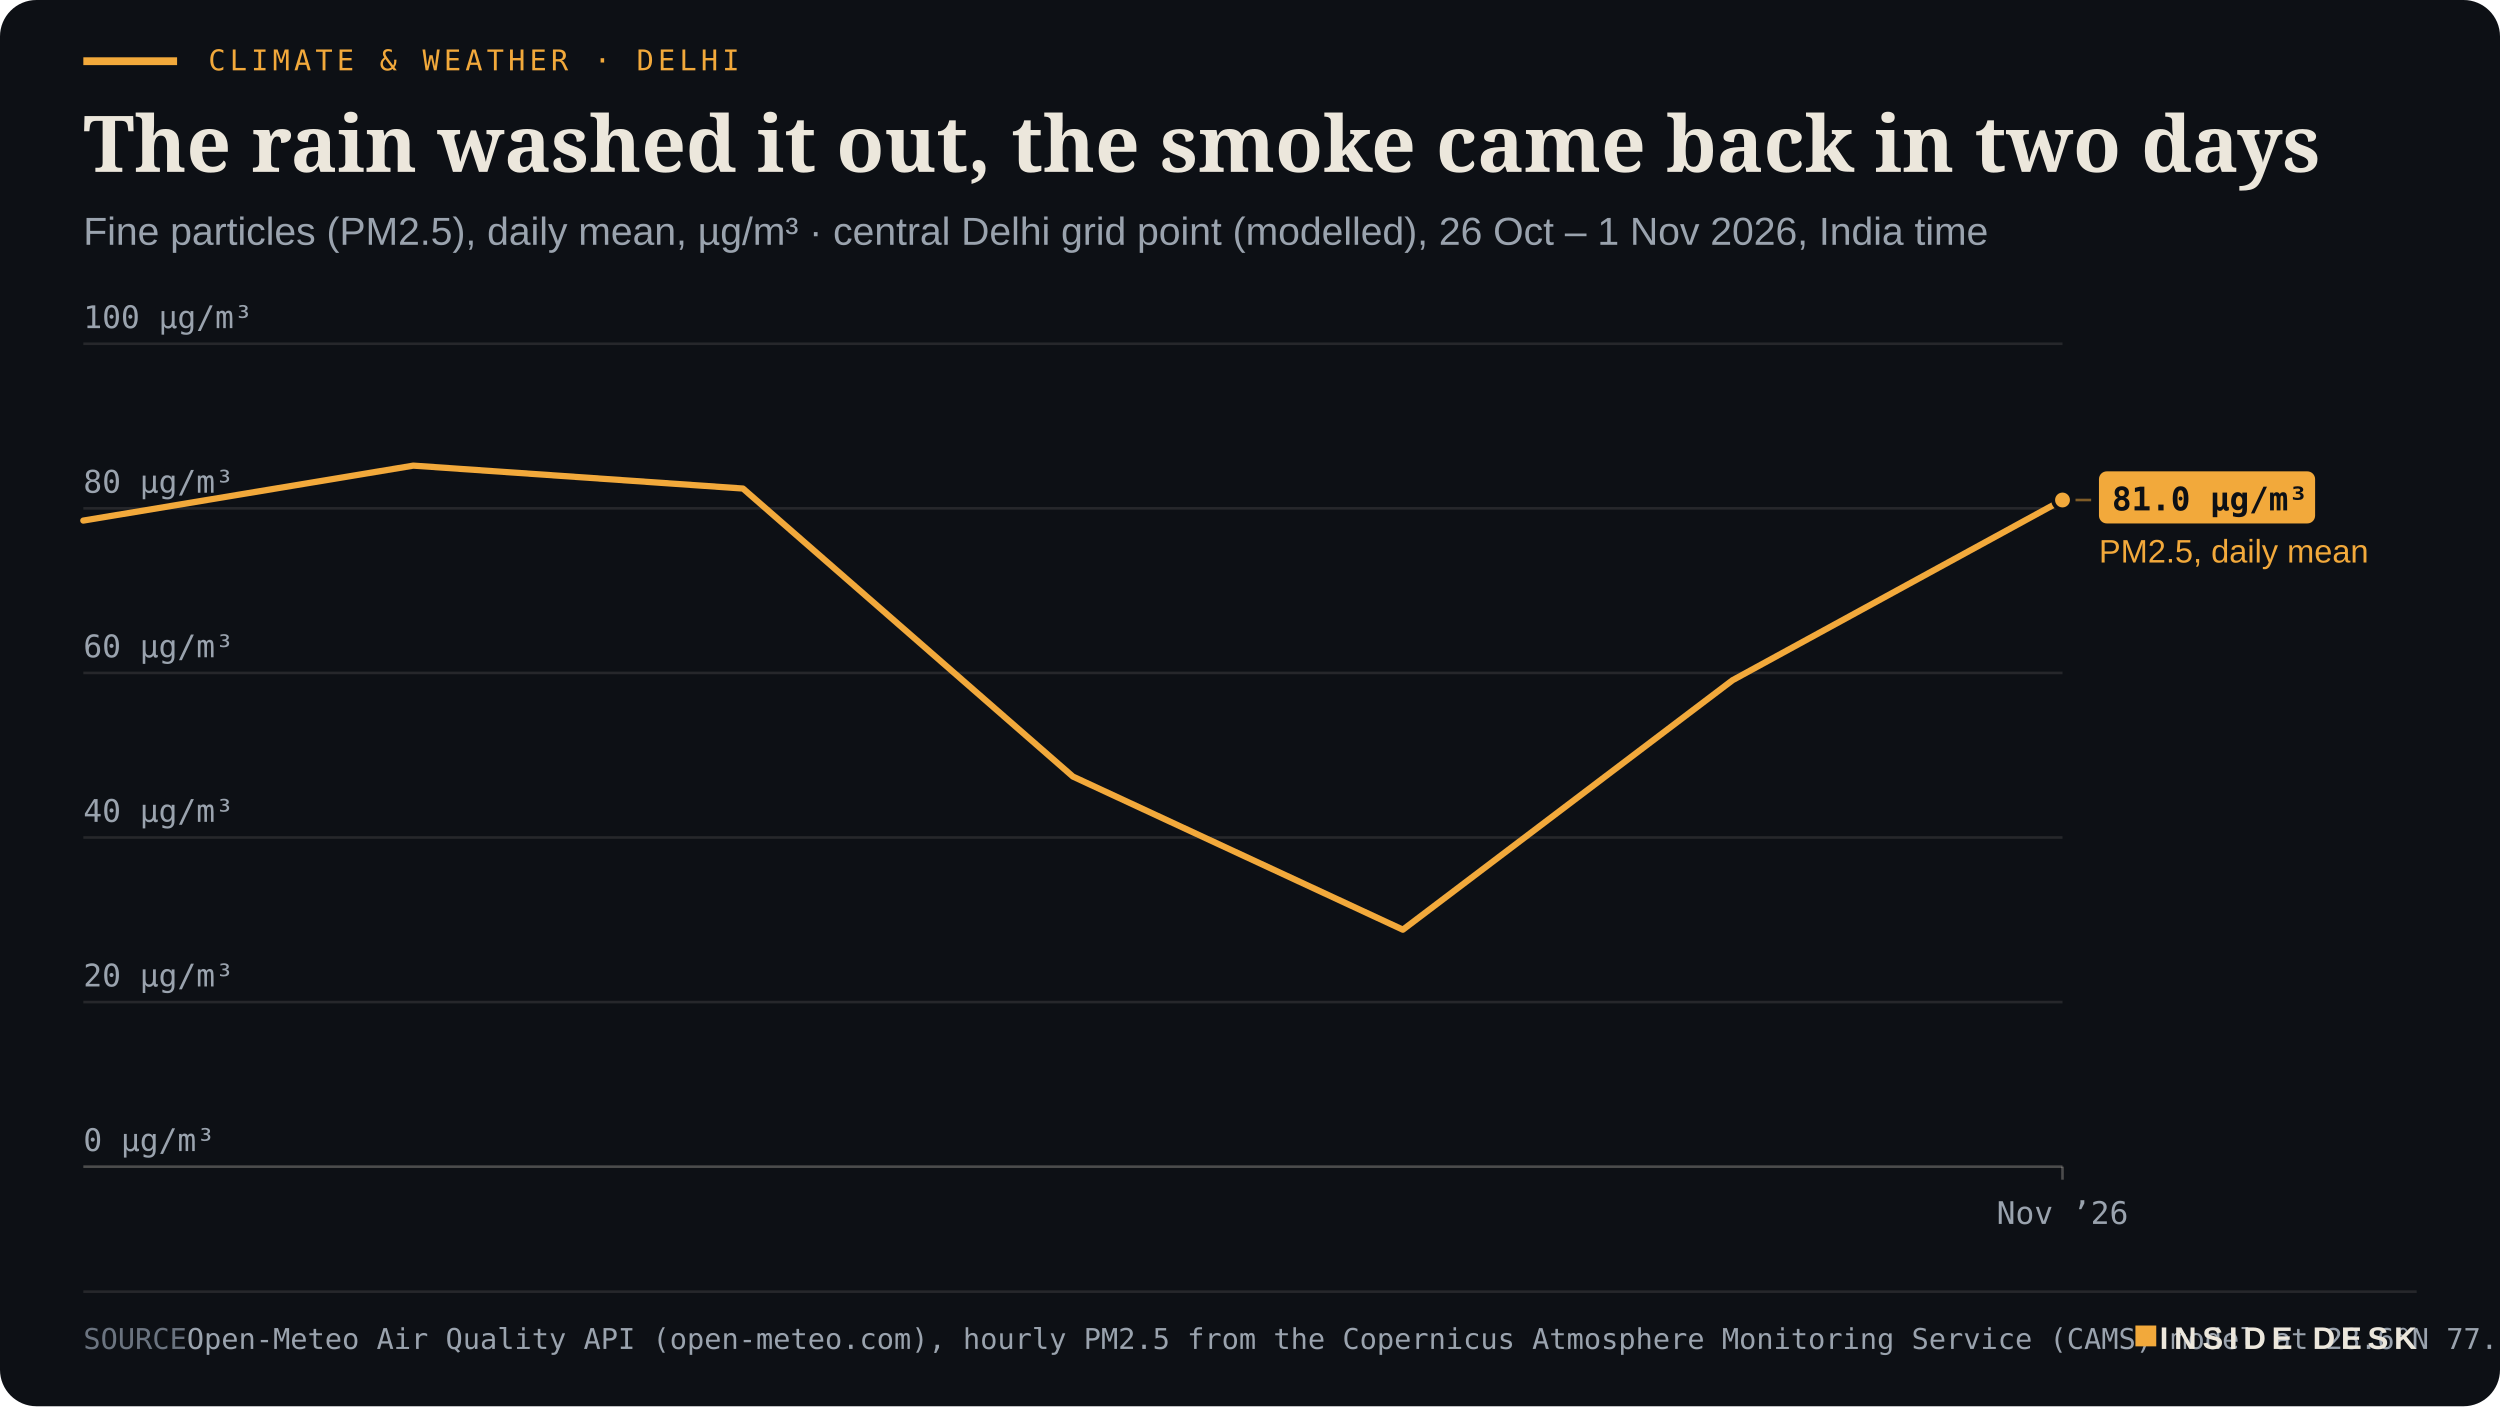
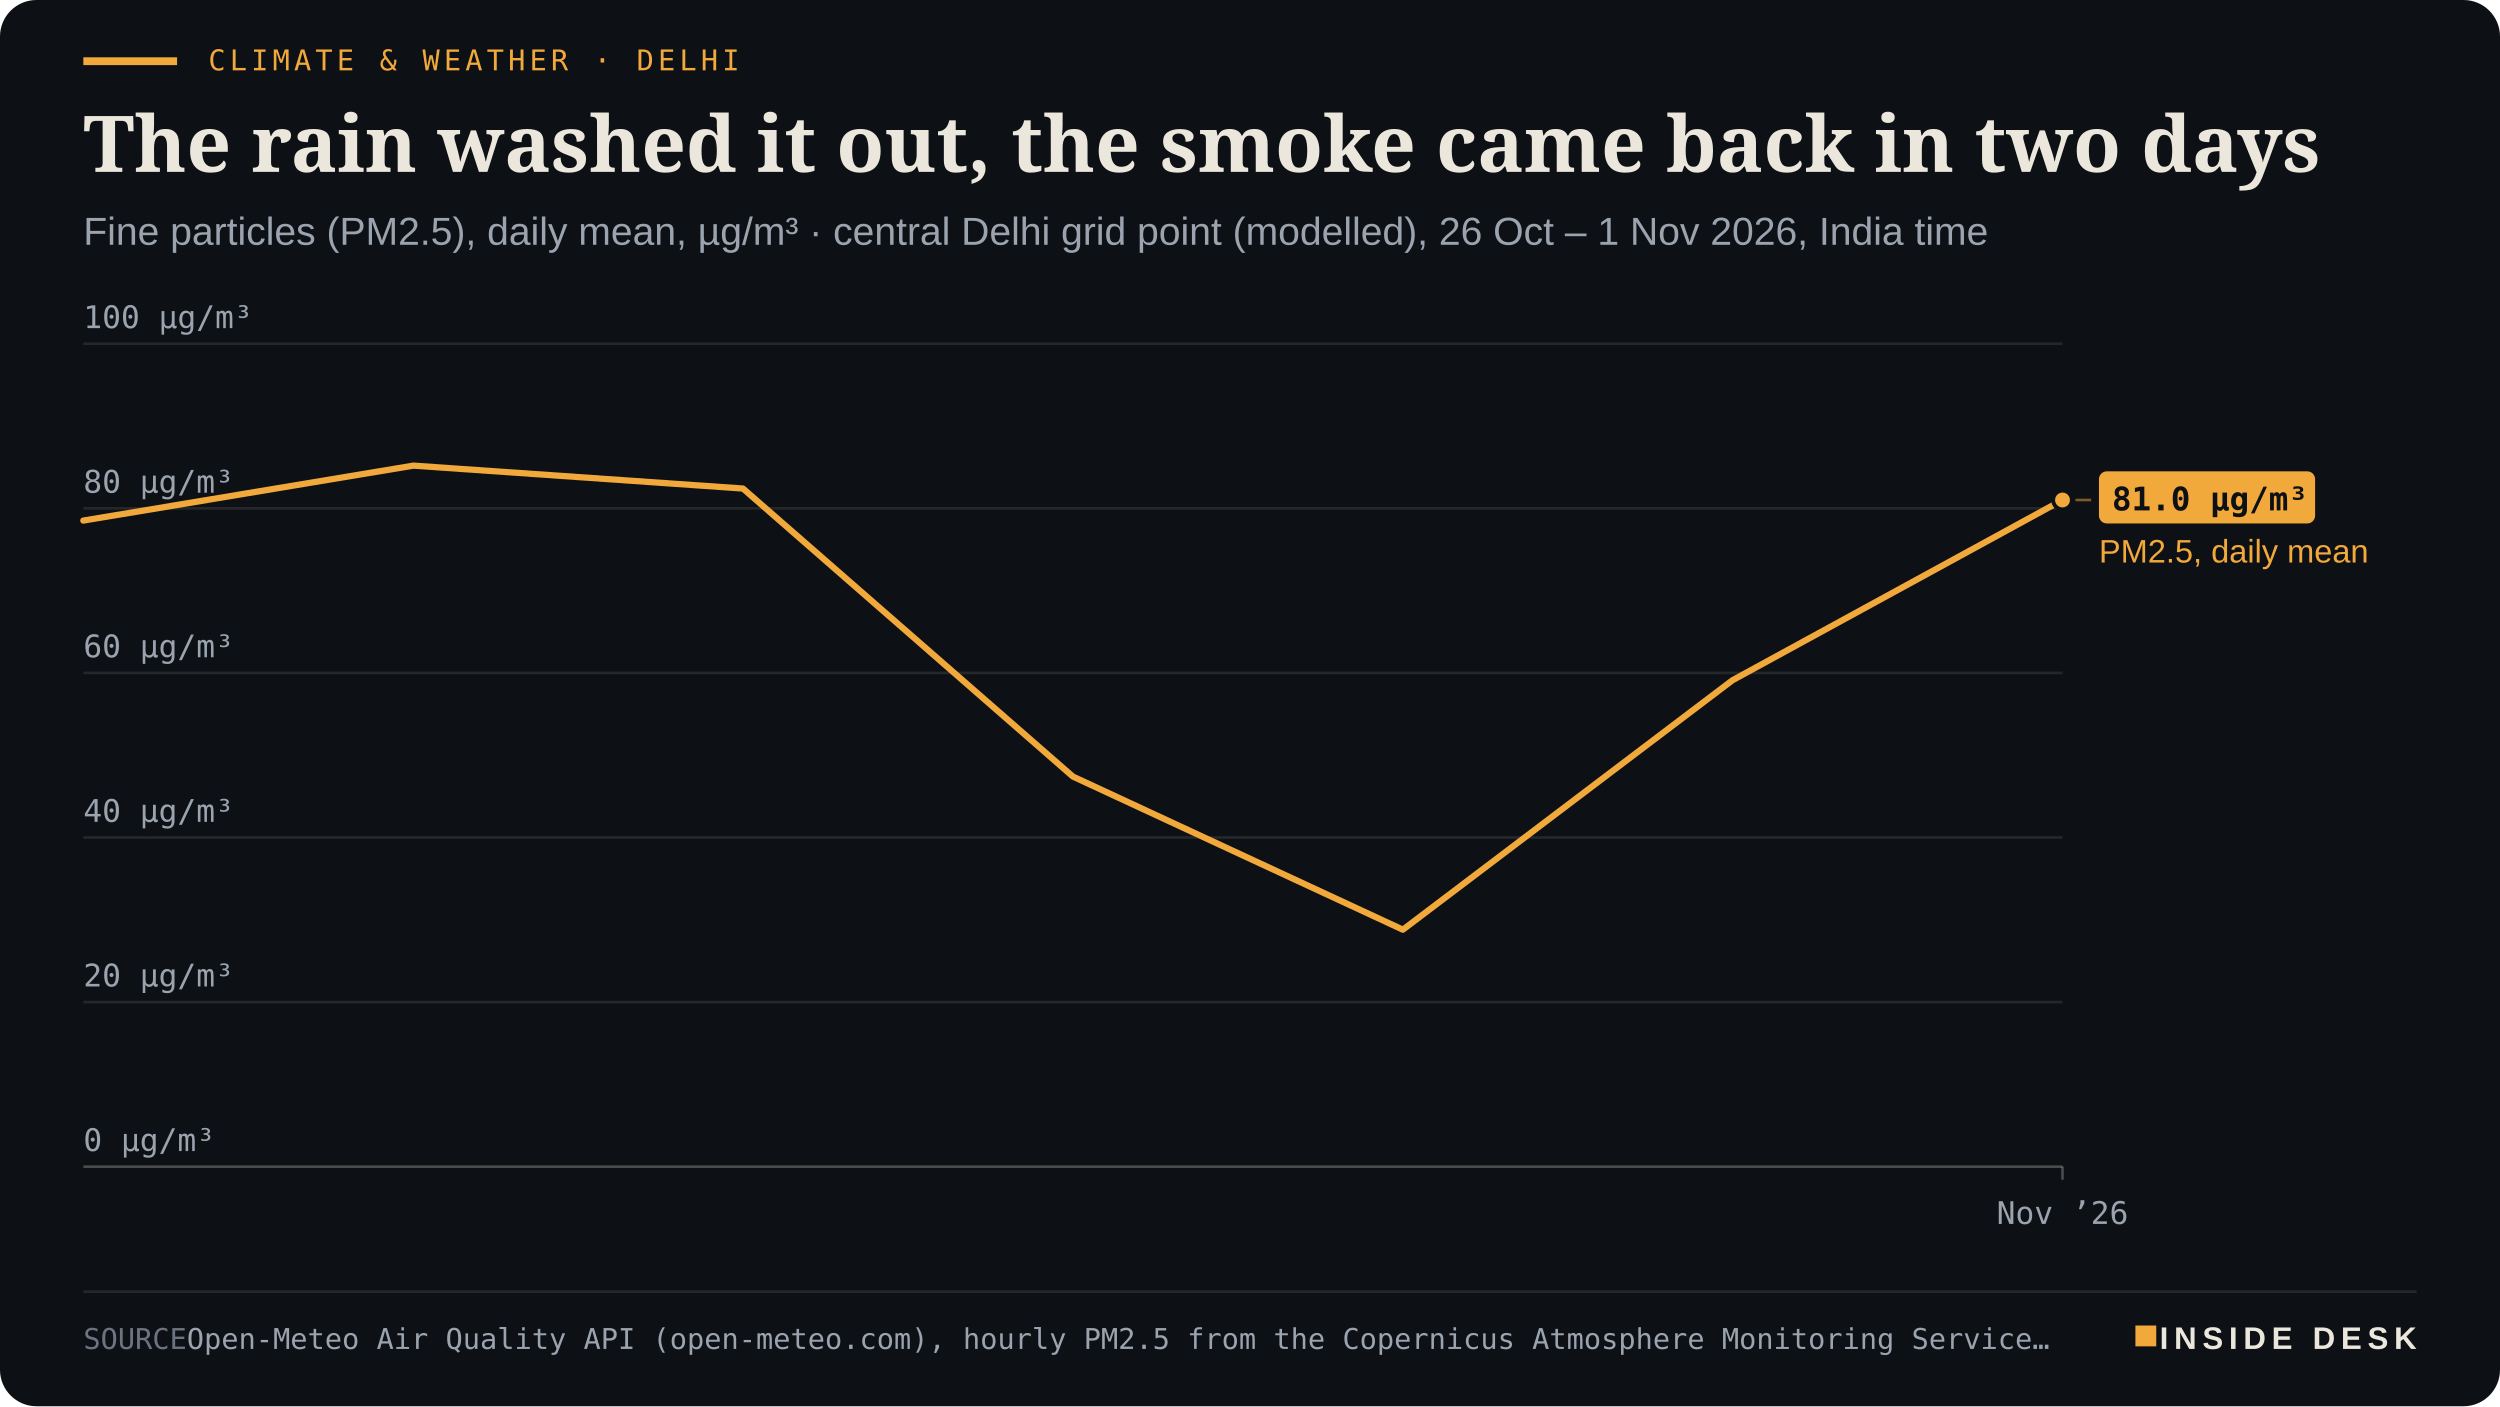
<svg xmlns="http://www.w3.org/2000/svg" viewBox="0 0 960 540" width="960" height="540" role="img" aria-labelledby="delhi-pm25-02nov-t delhi-pm25-02nov-d" class="desk-plate" style="max-width:100%;height:auto">
  <defs>
    <style>@font-face{font-family:Newsreader;font-weight:600;src:url(../assets/fonts/newsreader-disp.woff2) format("woff2")}@font-face{font-family:"Familjen Grotesk";src:url(../assets/fonts/familjen.woff2) format("woff2")}@font-face{font-family:"JetBrains Mono";src:url(../assets/fonts/jetbrains-mono.woff2) format("woff2")}</style>
    <pattern id="delhi-pm25-02nov-hatch" width="6" height="6" patternUnits="userSpaceOnUse" patternTransform="rotate(45)">
      <rect width="6" height="6" fill="none" />
      <line x1="0" y1="0" x2="0" y2="6" stroke="#F2A93B" stroke-width="2.2" opacity=".9" />
    </pattern>
  </defs>
  <rect width="960" height="540" rx="14" fill="#0D1015" />
  <rect x="32" y="22" width="36" height="3" fill="#F2A93B" />
  <text x="80" y="27" font-family="'JetBrains Mono', ui-monospace, Menlo, Consolas, monospace" font-size="11" letter-spacing="1.6" fill="#F2A93B">CLIMATE &amp; WEATHER · DELHI</text>
  <text x="32" y="66" font-family="Newsreader, 'Iowan Old Style', Georgia, serif" font-weight="600" font-size="30" fill="#ECE7DC">The rain washed it out, the smoke came back in two days</text>
  <text x="32" y="94" font-family="'Familjen Grotesk', 'Helvetica Neue', Arial, sans-serif" font-size="15" fill="#9AA3AE">Fine particles (PM2.5), daily mean, µg/m³ · central Delhi grid point (modelled), 26 Oct – 1 Nov 2026, India time</text>
  <line x1="32" x2="792" y1="448.0" y2="448.0" stroke="rgba(236,231,220,0.28)" />
  <text x="32" y="442.0" font-family="'JetBrains Mono', ui-monospace, Menlo, Consolas, monospace" font-size="12" fill="#9AA3AE" paint-order="stroke" stroke="#0D1015" stroke-width="5" stroke-linejoin="round">0 µg/m³</text>
  <line x1="32" x2="792" y1="384.8" y2="384.8" stroke="rgba(236,231,220,0.11)" />
  <text x="32" y="378.8" font-family="'JetBrains Mono', ui-monospace, Menlo, Consolas, monospace" font-size="12" fill="#9AA3AE" paint-order="stroke" stroke="#0D1015" stroke-width="5" stroke-linejoin="round">20 µg/m³</text>
  <line x1="32" x2="792" y1="321.6" y2="321.6" stroke="rgba(236,231,220,0.11)" />
  <text x="32" y="315.6" font-family="'JetBrains Mono', ui-monospace, Menlo, Consolas, monospace" font-size="12" fill="#9AA3AE" paint-order="stroke" stroke="#0D1015" stroke-width="5" stroke-linejoin="round">40 µg/m³</text>
  <line x1="32" x2="792" y1="258.4" y2="258.4" stroke="rgba(236,231,220,0.11)" />
  <text x="32" y="252.4" font-family="'JetBrains Mono', ui-monospace, Menlo, Consolas, monospace" font-size="12" fill="#9AA3AE" paint-order="stroke" stroke="#0D1015" stroke-width="5" stroke-linejoin="round">60 µg/m³</text>
  <line x1="32" x2="792" y1="195.2" y2="195.2" stroke="rgba(236,231,220,0.11)" />
  <text x="32" y="189.2" font-family="'JetBrains Mono', ui-monospace, Menlo, Consolas, monospace" font-size="12" fill="#9AA3AE" paint-order="stroke" stroke="#0D1015" stroke-width="5" stroke-linejoin="round">80 µg/m³</text>
  <line x1="32" x2="792" y1="132.0" y2="132.0" stroke="rgba(236,231,220,0.11)" />
  <text x="32" y="126.0" font-family="'JetBrains Mono', ui-monospace, Menlo, Consolas, monospace" font-size="12" fill="#9AA3AE" paint-order="stroke" stroke="#0D1015" stroke-width="5" stroke-linejoin="round">100 µg/m³</text>
  <line x1="792.0" x2="792.0" y1="448" y2="453" stroke="rgba(236,231,220,0.28)" />
  <text x="792.0" y="470" text-anchor="middle" font-family="'JetBrains Mono', ui-monospace, Menlo, Consolas, monospace" font-size="12" fill="#9AA3AE">Nov ’26</text>
  <path d="M32.0,199.9L158.7,178.8L285.3,187.6L412.0,298.2L538.7,357.0L665.3,261.2L792.0,192.0" fill="none" stroke="#F2A93B" stroke-width="2.4" stroke-linejoin="round" stroke-linecap="round" />
  <circle cx="792.0" cy="192.0" r="3.6" fill="#F2A93B" stroke="#0D1015" stroke-width="1.5" />
  <path d="M797.0,192.0 L803,192.0" stroke="#F2A93B" stroke-opacity=".5" fill="none" />
  <rect x="806" y="181.0" width="83.0" height="20" rx="3" fill="#F2A93B" />
  <text x="811" y="196.0" font-family="'JetBrains Mono', ui-monospace, Menlo, Consolas, monospace" font-weight="600" font-size="12.5" fill="#0D1015">81.0 µg/m³</text>
  <text x="806" y="216.0" font-family="'Familjen Grotesk', 'Helvetica Neue', Arial, sans-serif" font-size="12.5" fill="#F2A93B">PM2.5, daily mean</text>
  <line x1="32" x2="928" y1="496" y2="496" stroke="rgba(236,231,220,0.11)" />
  <text x="32" y="518" font-family="'JetBrains Mono', ui-monospace, Menlo, Consolas, monospace" font-size="11" fill="#9AA3AE">
-     <tspan fill="#6B7480">SOURCE </tspan>Open-Meteo Air Quality API (open-meteo.com), hourly PM2.5 from the Copernicus Atmosphere Monitoring Service (CAMS) model at 28.6°N 77.2°E, desk daily means of 24 hourly values (Asia/Kolkata days); retrieved 2 Nov 2026 · Open-Meteo data CC BY 4.0, contains Copernicus Atmosphere Monitoring Service information. Modelled grid values, not CPCB station readings.</text>
+     <tspan fill="#6B7480">SOURCE </tspan>Open-Meteo Air Quality API (open-meteo.com), hourly PM2.5 from the Copernicus Atmosphere Monitoring Service…</text>
  <rect x="820" y="509" width="8" height="8" fill="#F2A93B" />
  <text x="928" y="518" text-anchor="end" font-family="'Familjen Grotesk', 'Helvetica Neue', Arial, sans-serif" font-weight="700" font-size="12" letter-spacing="2.2" fill="#ECE7DC">INSIDE DESK</text>
</svg>
